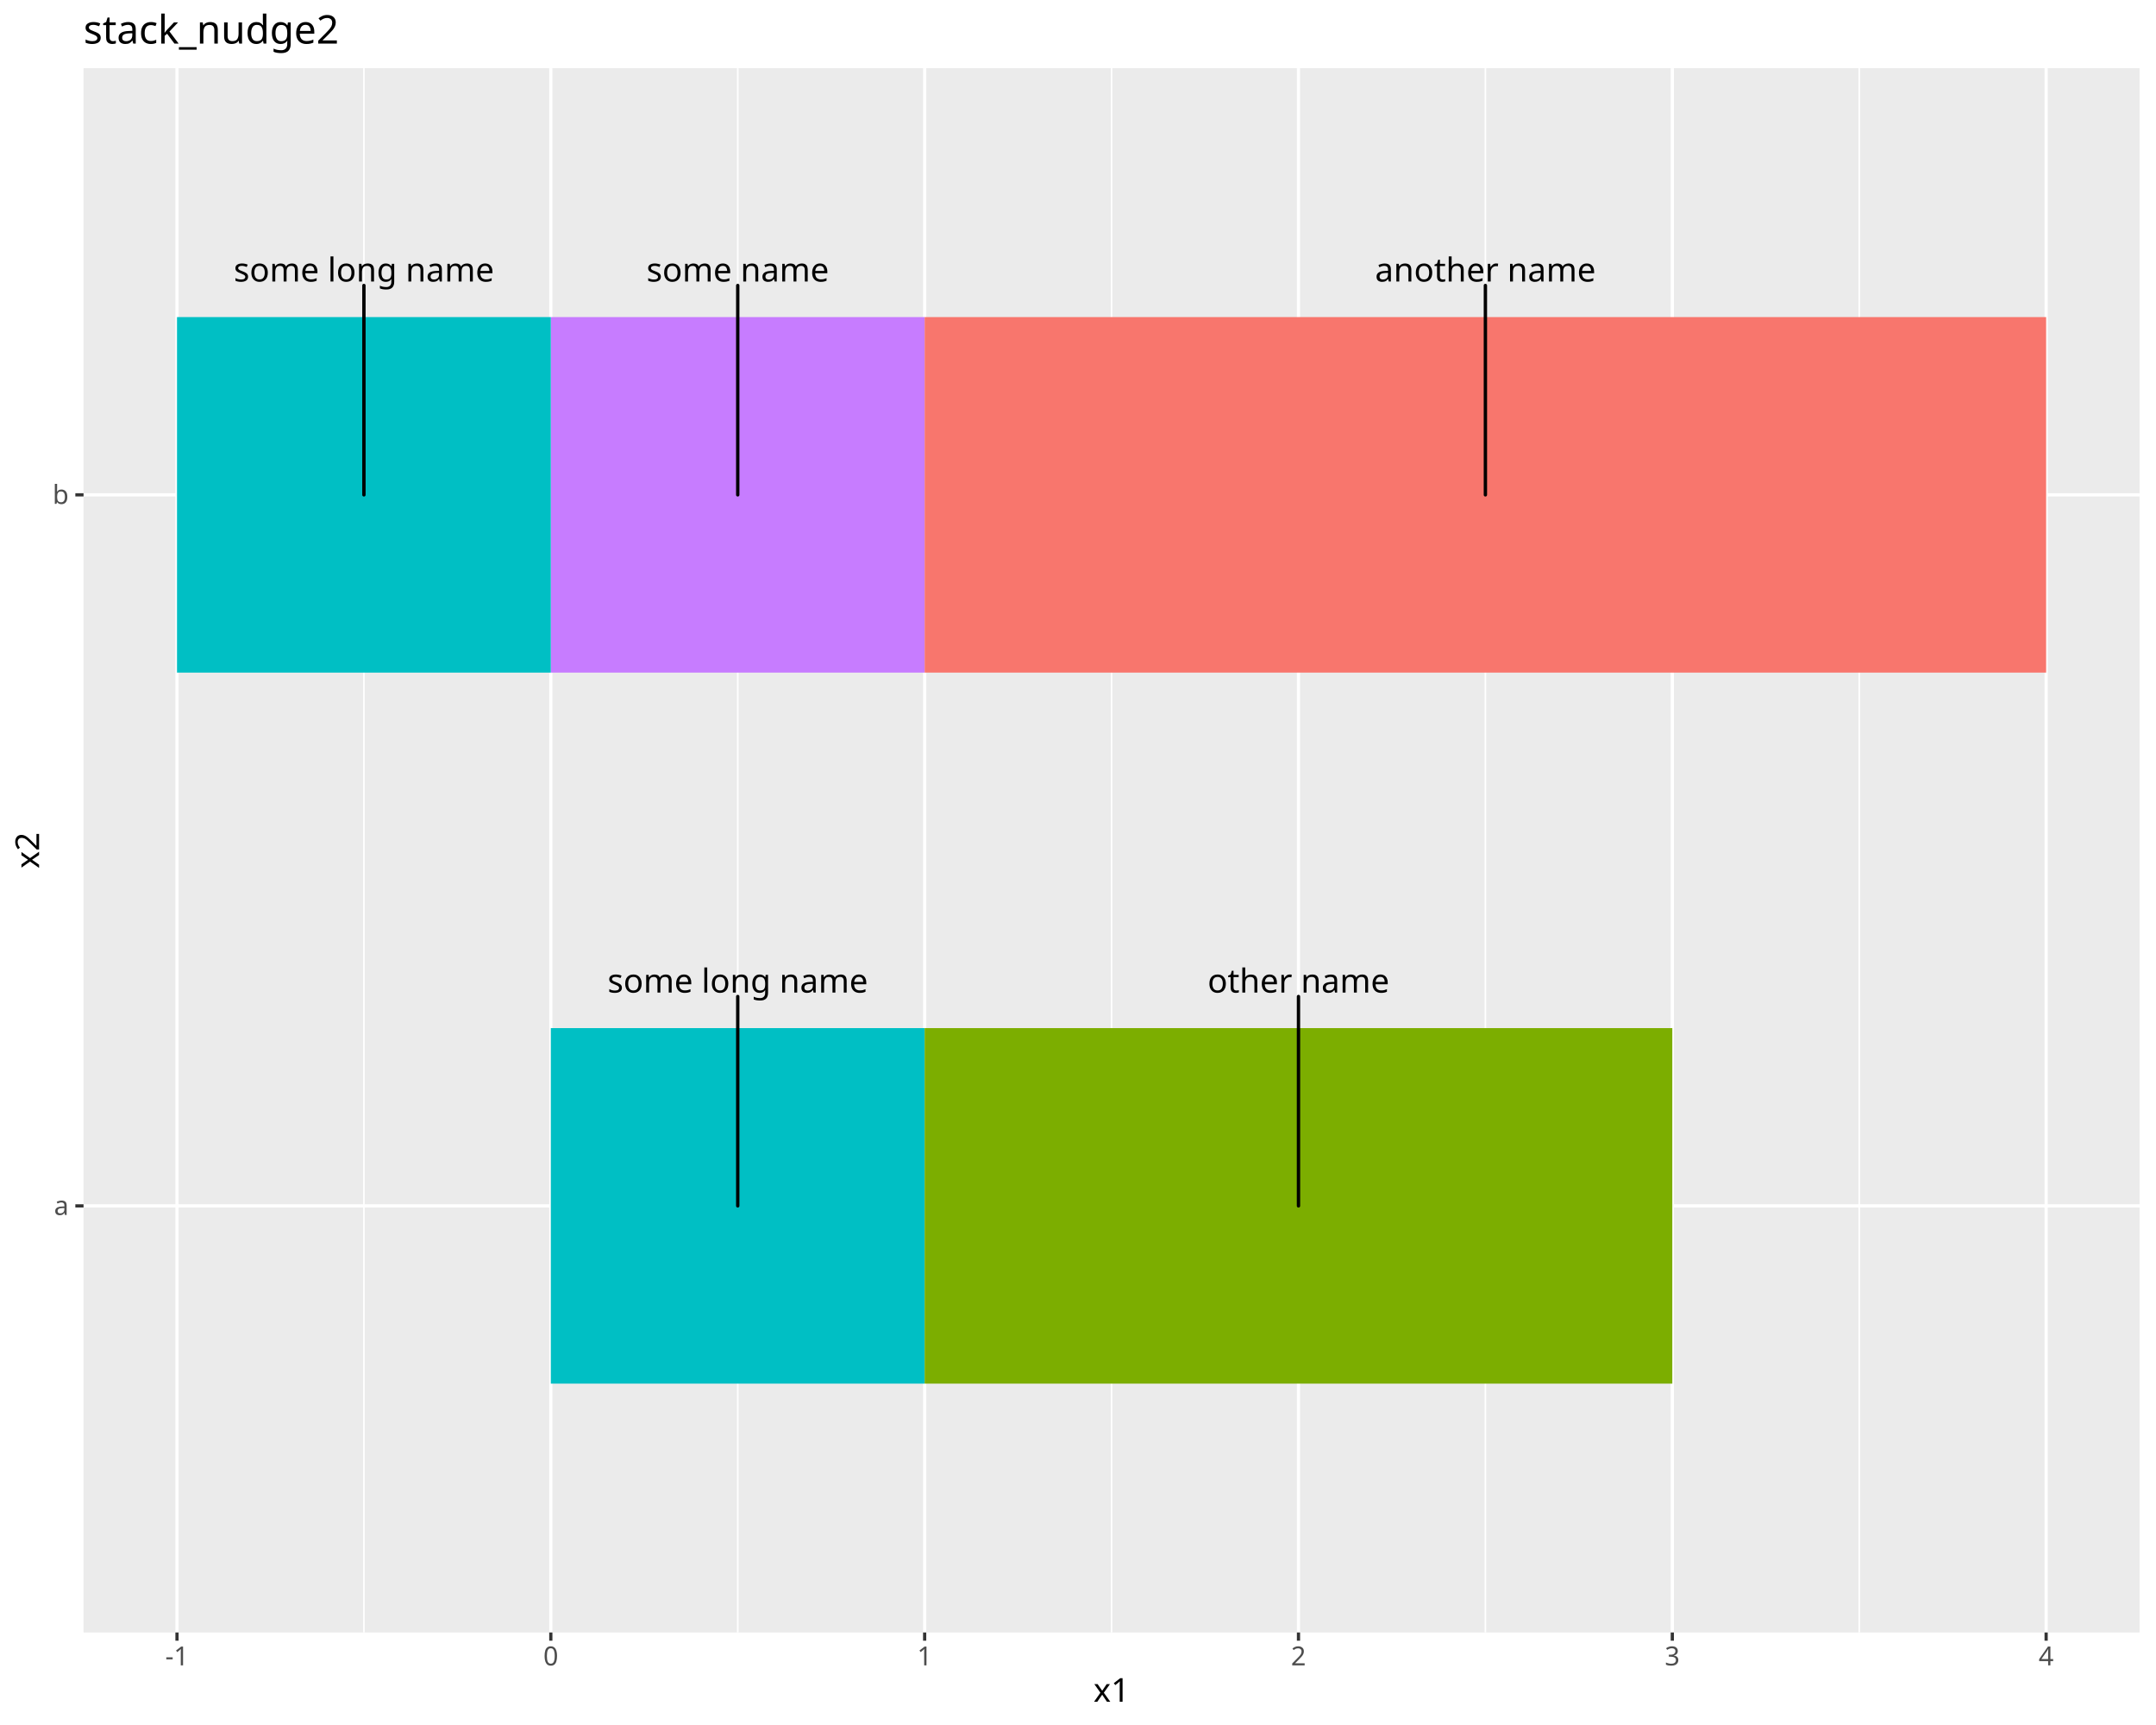
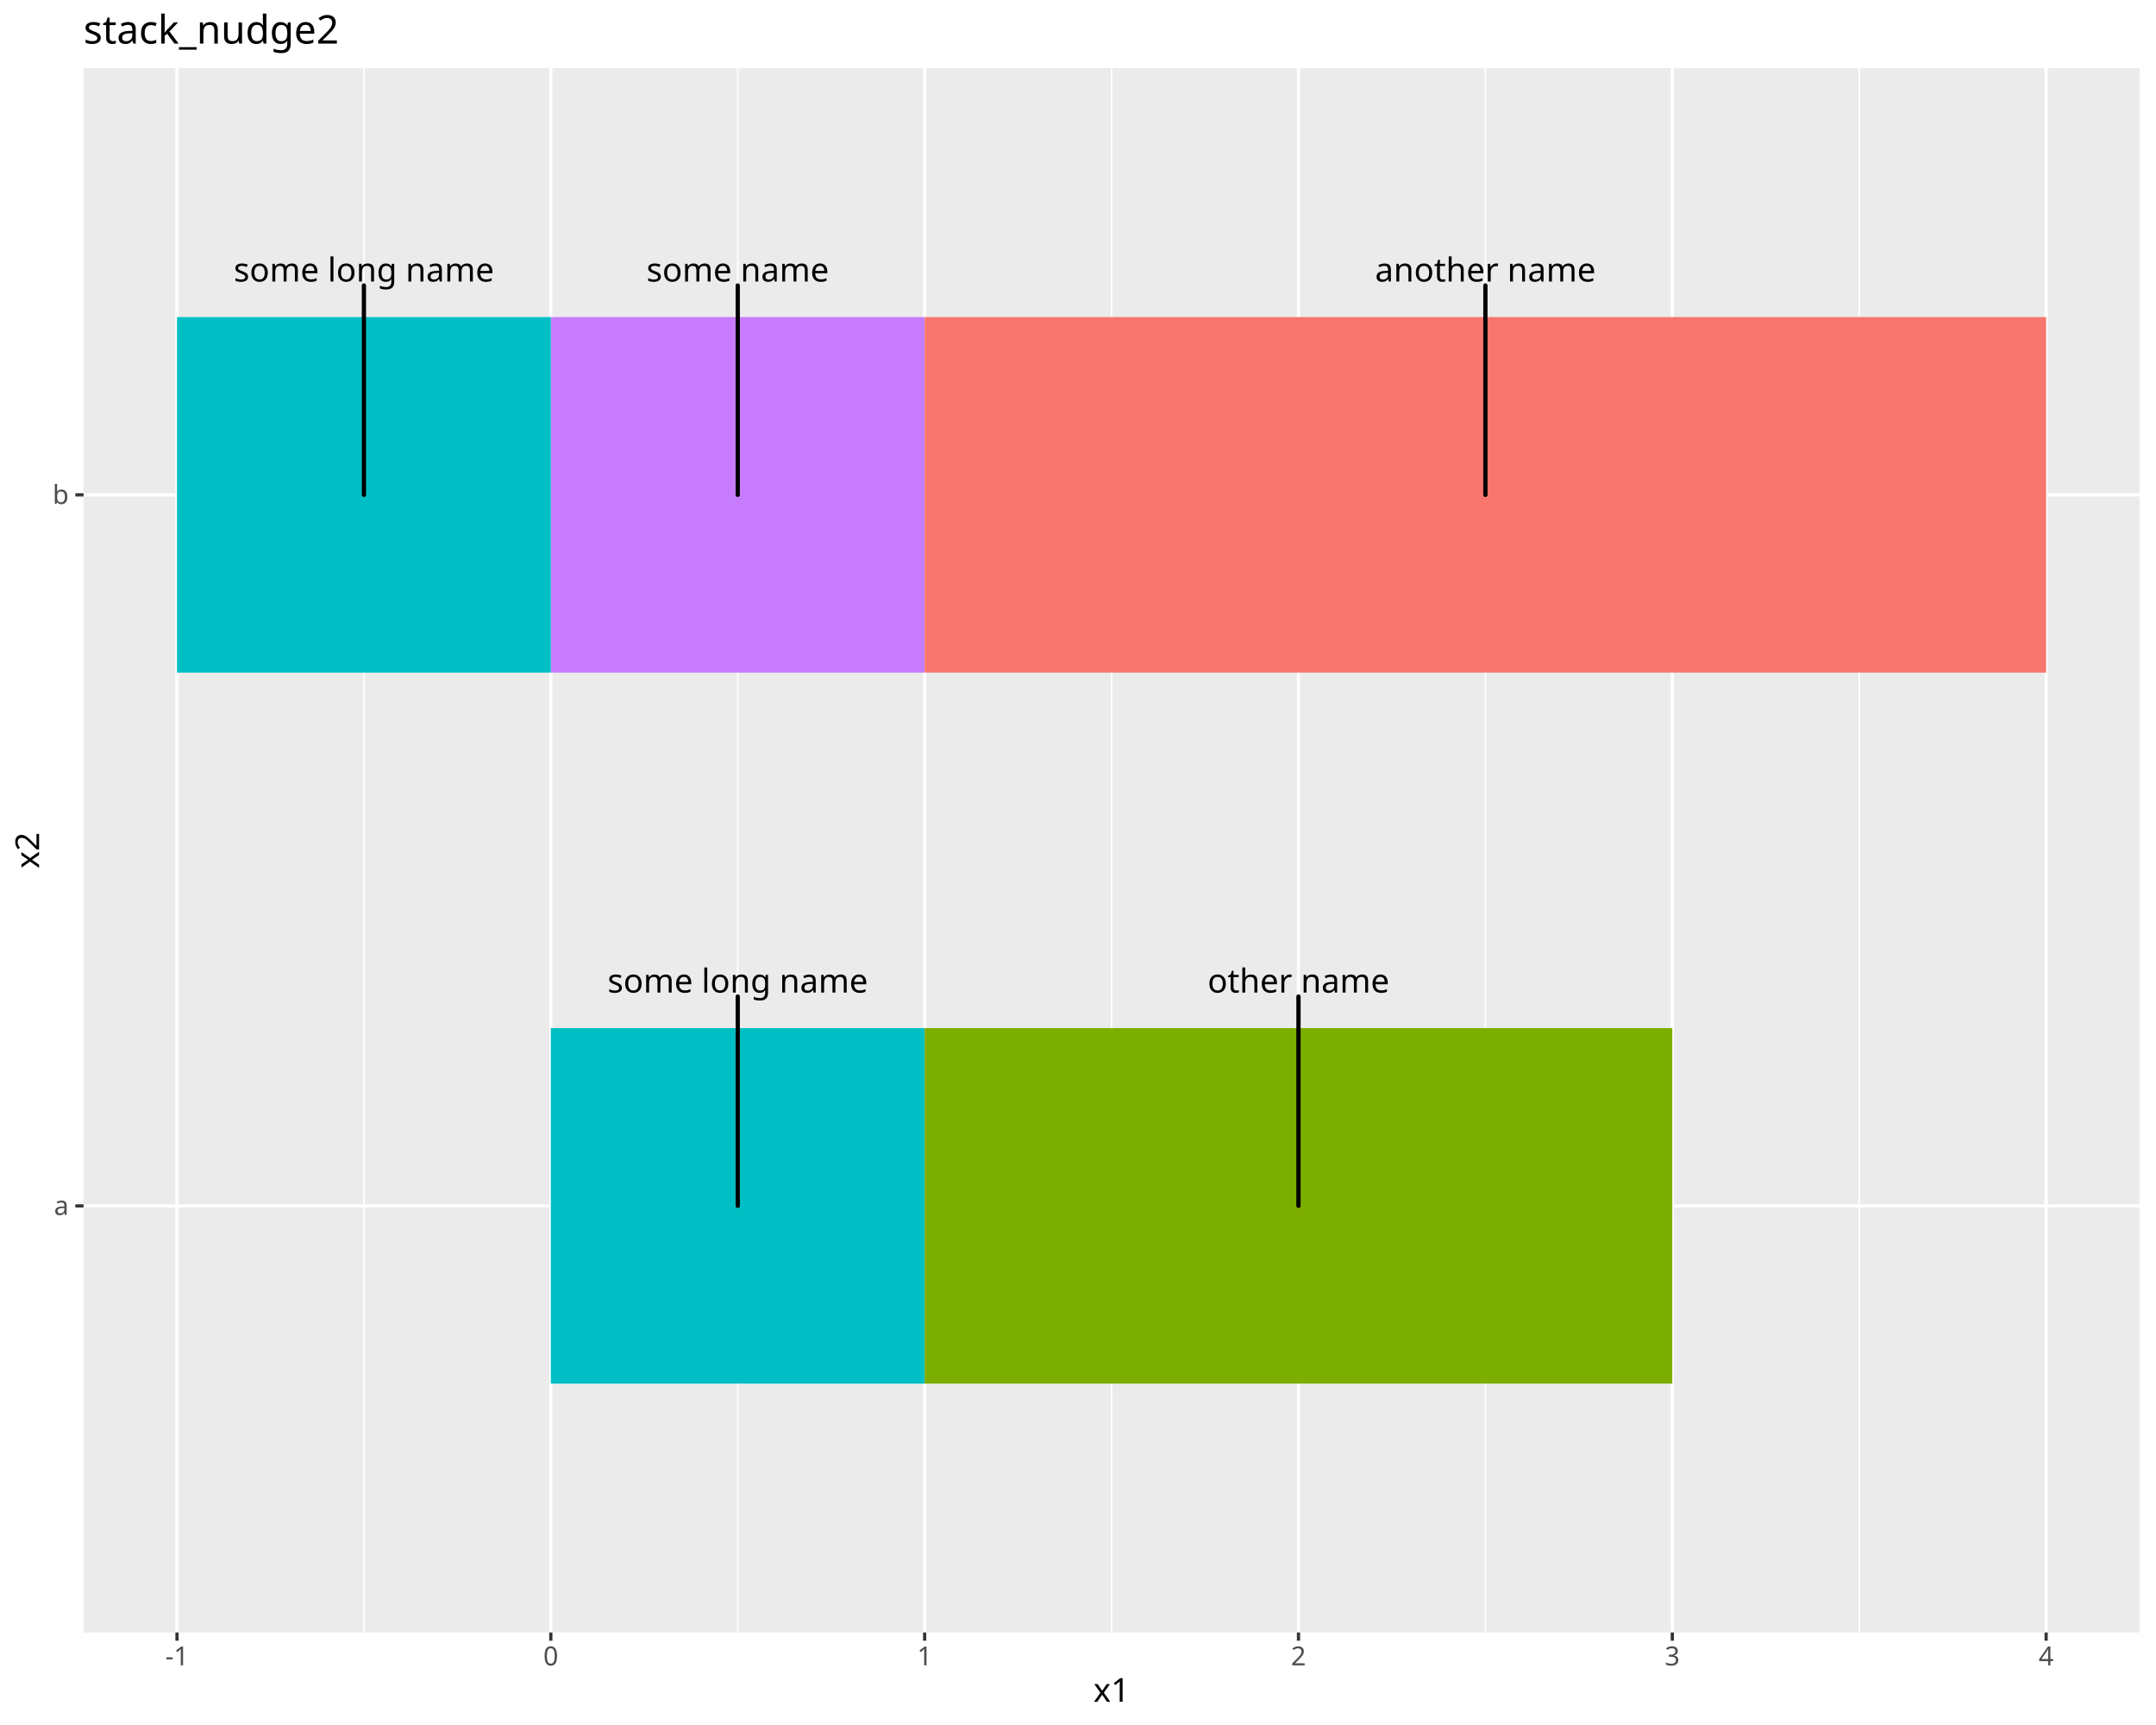
<svg xmlns="http://www.w3.org/2000/svg" class="svglite" data-engine-version="2.0" width="720.00pt" height="576.00pt" viewBox="0 0 720.00 576.00">
  <defs>
    <style type="text/css">
    .svglite line, .svglite polyline, .svglite polygon, .svglite path, .svglite rect, .svglite circle {
      fill: none;
      stroke: #000000;
      stroke-linecap: round;
      stroke-linejoin: round;
      stroke-miterlimit: 10.00;
    }
  </style>
  </defs>
  <rect width="100%" height="100%" style="stroke: none; fill: #FFFFFF;" />
  <defs>
    <clipPath id="cpMC4wMHw3MjAuMDB8MC4wMHw1NzYuMDA=">
      <rect x="0.00" y="0.00" width="720.00" height="576.00" />
    </clipPath>
  </defs>
  <g clip-path="url(#cpMC4wMHw3MjAuMDB8MC4wMHw1NzYuMDA=)">
    <rect x="0.00" y="0.00" width="720.00" height="576.00" style="stroke-width: 1.07; stroke: #FFFFFF; fill: #FFFFFF;" />
  </g>
  <defs>
    <clipPath id="cpMjcuOTB8NzE0LjUyfDIyLjc4fDU0NS4xMQ==">
      <rect x="27.90" y="22.78" width="686.62" height="522.33" />
    </clipPath>
  </defs>
  <g clip-path="url(#cpMjcuOTB8NzE0LjUyfDIyLjc4fDU0NS4xMQ==)">
    <rect x="27.90" y="22.78" width="686.62" height="522.33" style="stroke-width: 1.07; stroke: none; fill: #EBEBEB;" />
    <polyline points="121.53,545.11 121.53,22.78 " style="stroke-width: 0.53; stroke: #FFFFFF; stroke-linecap: butt;" />
    <polyline points="246.37,545.11 246.37,22.78 " style="stroke-width: 0.53; stroke: #FFFFFF; stroke-linecap: butt;" />
    <polyline points="371.21,545.11 371.21,22.78 " style="stroke-width: 0.53; stroke: #FFFFFF; stroke-linecap: butt;" />
    <polyline points="496.05,545.11 496.05,22.78 " style="stroke-width: 0.53; stroke: #FFFFFF; stroke-linecap: butt;" />
    <polyline points="620.89,545.11 620.89,22.78 " style="stroke-width: 0.53; stroke: #FFFFFF; stroke-linecap: butt;" />
    <polyline points="27.90,402.66 714.52,402.66 " style="stroke-width: 1.07; stroke: #FFFFFF; stroke-linecap: butt;" />
    <polyline points="27.90,165.24 714.52,165.24 " style="stroke-width: 1.07; stroke: #FFFFFF; stroke-linecap: butt;" />
    <polyline points="59.11,545.11 59.11,22.78 " style="stroke-width: 1.07; stroke: #FFFFFF; stroke-linecap: butt;" />
    <polyline points="183.95,545.11 183.95,22.78 " style="stroke-width: 1.07; stroke: #FFFFFF; stroke-linecap: butt;" />
    <polyline points="308.79,545.11 308.79,22.78 " style="stroke-width: 1.07; stroke: #FFFFFF; stroke-linecap: butt;" />
    <polyline points="433.63,545.11 433.63,22.78 " style="stroke-width: 1.07; stroke: #FFFFFF; stroke-linecap: butt;" />
    <polyline points="558.47,545.11 558.47,22.78 " style="stroke-width: 1.07; stroke: #FFFFFF; stroke-linecap: butt;" />
    <polyline points="683.31,545.11 683.31,22.78 " style="stroke-width: 1.07; stroke: #FFFFFF; stroke-linecap: butt;" />
    <rect x="183.95" y="343.30" width="124.84" height="118.71" style="stroke-width: 1.07; stroke: none; stroke-linecap: square; stroke-linejoin: miter; fill: #00BFC4;" />
    <rect x="308.79" y="343.30" width="249.68" height="118.71" style="stroke-width: 1.07; stroke: none; stroke-linecap: square; stroke-linejoin: miter; fill: #7CAE00;" />
    <rect x="183.95" y="105.88" width="124.84" height="118.71" style="stroke-width: 1.07; stroke: none; stroke-linecap: square; stroke-linejoin: miter; fill: #C77CFF;" />
    <rect x="308.79" y="105.88" width="374.52" height="118.71" style="stroke-width: 1.07; stroke: none; stroke-linecap: square; stroke-linejoin: miter; fill: #F8766D;" />
    <rect x="59.11" y="105.88" width="124.84" height="118.71" style="stroke-width: 1.07; stroke: none; stroke-linecap: square; stroke-linejoin: miter; fill: #00BFC4;" />
-     <line x1="246.37" y1="332.74" x2="246.37" y2="402.66" style="stroke-width: 1.12;" />
+     <line x1="246.37" y1="332.74" x2="246.37" y2="402.66" style="stroke-width: 1.42;" />
    <text x="246.37" y="331.43" text-anchor="middle" style="font-size: 11.04px; font-family: sans;" textLength="81.63px" lengthAdjust="spacingAndGlyphs">some long name</text>
-     <line x1="433.63" y1="332.74" x2="433.63" y2="402.66" style="stroke-width: 1.12;" />
+     <line x1="433.63" y1="332.74" x2="433.63" y2="402.66" style="stroke-width: 1.42;" />
    <text x="433.63" y="331.43" text-anchor="middle" style="font-size: 11.04px; font-family: sans;" textLength="55.85px" lengthAdjust="spacingAndGlyphs">other name</text>
-     <line x1="246.37" y1="95.32" x2="246.37" y2="165.24" style="stroke-width: 1.12;" />
+     <line x1="246.37" y1="95.32" x2="246.37" y2="165.24" style="stroke-width: 1.42;" />
    <text x="246.37" y="94.01" text-anchor="middle" style="font-size: 11.04px; font-family: sans;" textLength="57.69px" lengthAdjust="spacingAndGlyphs">some name</text>
-     <line x1="496.05" y1="95.32" x2="496.05" y2="165.24" style="stroke-width: 1.12;" />
+     <line x1="496.05" y1="95.32" x2="496.05" y2="165.24" style="stroke-width: 1.42;" />
    <text x="496.05" y="94.01" text-anchor="middle" style="font-size: 11.04px; font-family: sans;" textLength="68.13px" lengthAdjust="spacingAndGlyphs">another name</text>
-     <line x1="121.53" y1="95.32" x2="121.53" y2="165.24" style="stroke-width: 1.12;" />
+     <line x1="121.53" y1="95.32" x2="121.53" y2="165.24" style="stroke-width: 1.42;" />
    <text x="121.53" y="94.01" text-anchor="middle" style="font-size: 11.04px; font-family: sans;" textLength="81.63px" lengthAdjust="spacingAndGlyphs">some long name</text>
  </g>
  <g clip-path="url(#cpMC4wMHw3MjAuMDB8MC4wMHw1NzYuMDA=)">
    <text x="22.97" y="405.69" text-anchor="end" style="font-size: 8.80px; fill: #4D4D4D; font-family: sans;" textLength="4.89px" lengthAdjust="spacingAndGlyphs">a</text>
    <text x="22.97" y="168.26" text-anchor="end" style="font-size: 8.80px; fill: #4D4D4D; font-family: sans;" textLength="4.89px" lengthAdjust="spacingAndGlyphs">b</text>
    <polyline points="25.16,402.66 27.90,402.66 " style="stroke-width: 1.07; stroke: #333333; stroke-linecap: butt;" />
    <polyline points="25.16,165.24 27.90,165.24 " style="stroke-width: 1.07; stroke: #333333; stroke-linecap: butt;" />
    <polyline points="59.11,547.85 59.11,545.11 " style="stroke-width: 1.07; stroke: #333333; stroke-linecap: butt;" />
    <polyline points="183.95,547.85 183.95,545.11 " style="stroke-width: 1.07; stroke: #333333; stroke-linecap: butt;" />
    <polyline points="308.79,547.85 308.79,545.11 " style="stroke-width: 1.07; stroke: #333333; stroke-linecap: butt;" />
    <polyline points="433.63,547.85 433.63,545.11 " style="stroke-width: 1.07; stroke: #333333; stroke-linecap: butt;" />
    <polyline points="558.47,547.85 558.47,545.11 " style="stroke-width: 1.07; stroke: #333333; stroke-linecap: butt;" />
    <polyline points="683.31,547.85 683.31,545.11 " style="stroke-width: 1.07; stroke: #333333; stroke-linecap: butt;" />
    <text x="59.11" y="556.10" text-anchor="middle" style="font-size: 8.80px; fill: #4D4D4D; font-family: sans;" textLength="7.82px" lengthAdjust="spacingAndGlyphs">-1</text>
    <text x="183.95" y="556.10" text-anchor="middle" style="font-size: 8.80px; fill: #4D4D4D; font-family: sans;" textLength="4.89px" lengthAdjust="spacingAndGlyphs">0</text>
    <text x="308.79" y="556.10" text-anchor="middle" style="font-size: 8.80px; fill: #4D4D4D; font-family: sans;" textLength="4.89px" lengthAdjust="spacingAndGlyphs">1</text>
    <text x="433.63" y="556.10" text-anchor="middle" style="font-size: 8.80px; fill: #4D4D4D; font-family: sans;" textLength="4.89px" lengthAdjust="spacingAndGlyphs">2</text>
    <text x="558.47" y="556.10" text-anchor="middle" style="font-size: 8.80px; fill: #4D4D4D; font-family: sans;" textLength="4.89px" lengthAdjust="spacingAndGlyphs">3</text>
    <text x="683.31" y="556.10" text-anchor="middle" style="font-size: 8.80px; fill: #4D4D4D; font-family: sans;" textLength="4.89px" lengthAdjust="spacingAndGlyphs">4</text>
    <text x="371.21" y="568.24" text-anchor="middle" style="font-size: 11.00px; font-family: sans;" textLength="11.62px" lengthAdjust="spacingAndGlyphs">x1</text>
    <text transform="translate(13.05,283.95) rotate(-90)" text-anchor="middle" style="font-size: 11.00px; font-family: sans;" textLength="11.62px" lengthAdjust="spacingAndGlyphs">x2</text>
    <text x="27.90" y="14.56" style="font-size: 13.20px; font-family: sans;" textLength="82.22px" lengthAdjust="spacingAndGlyphs">stack_nudge2</text>
  </g>
</svg>
